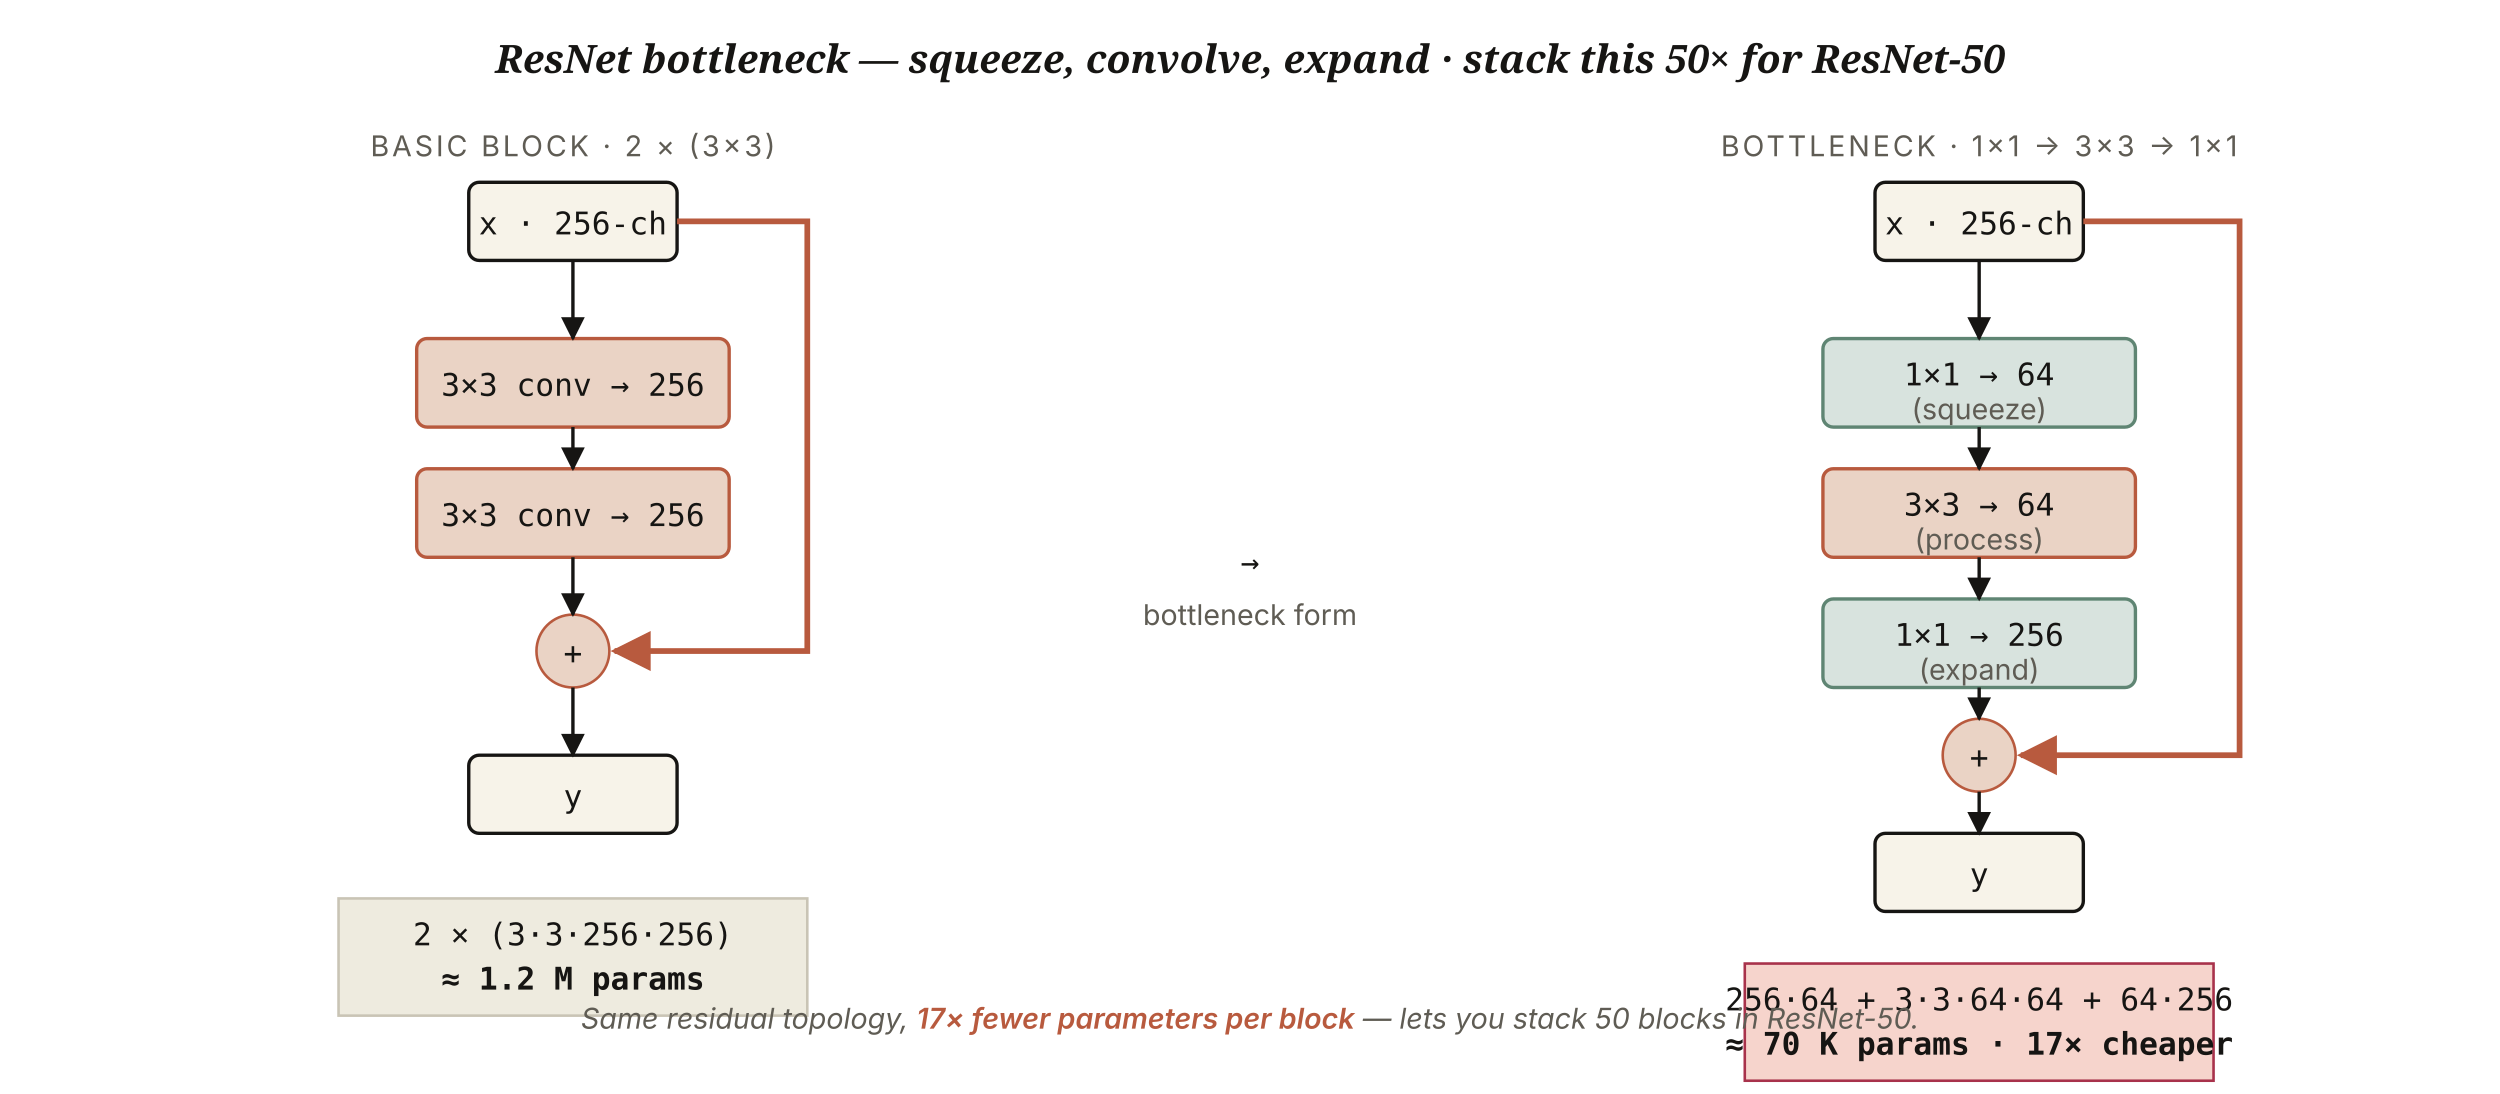
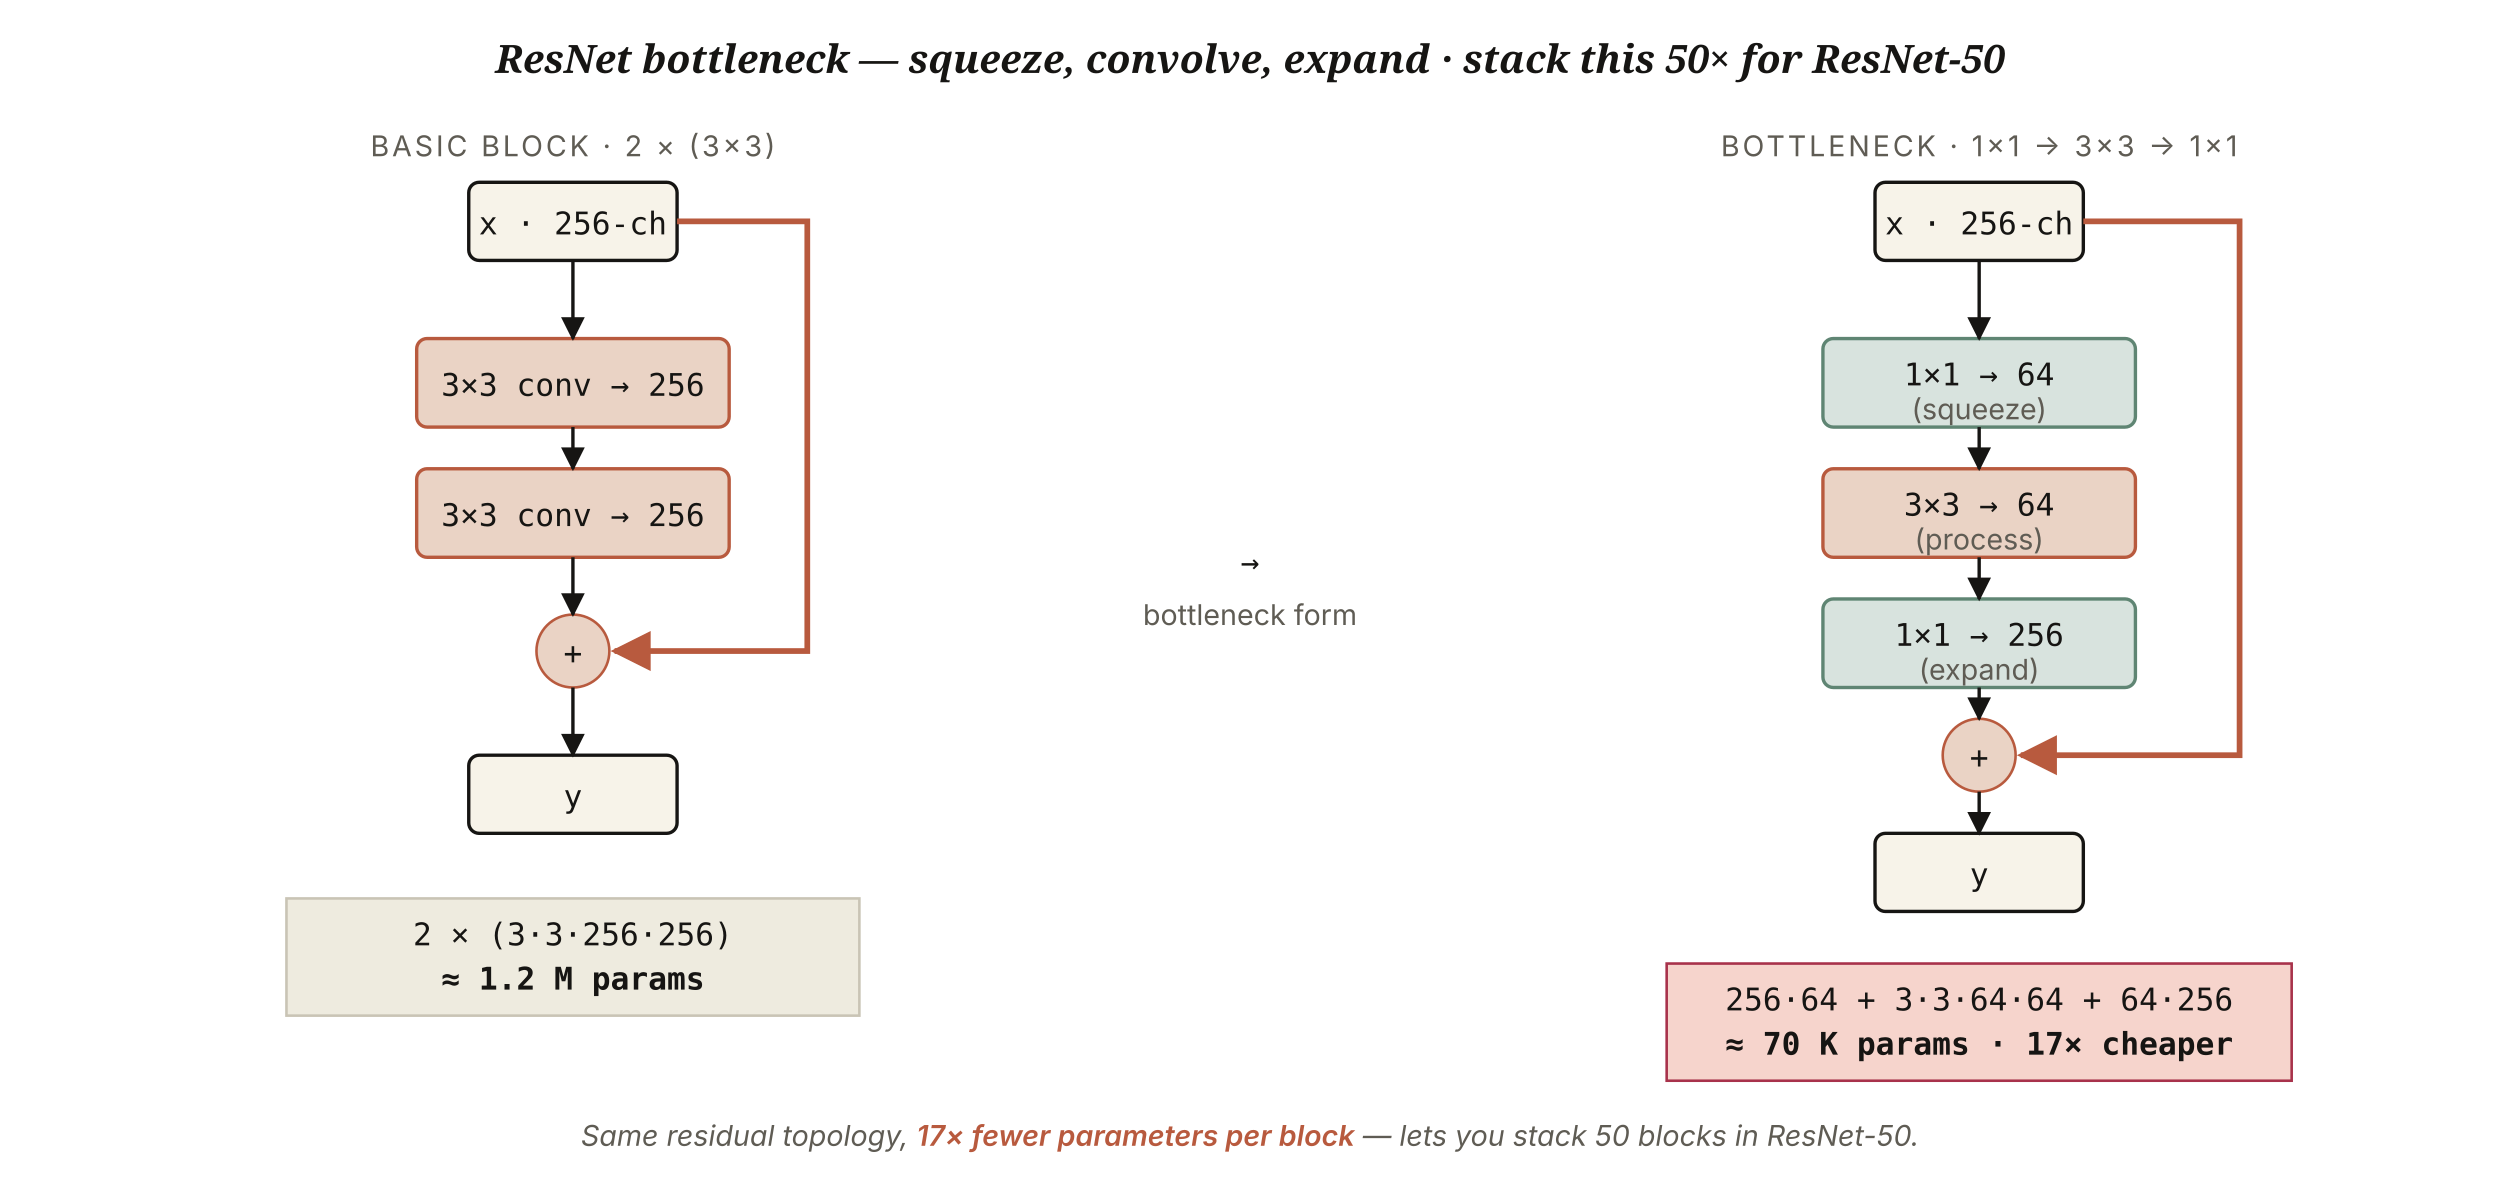
- <svg xmlns="http://www.w3.org/2000/svg" viewBox="0 0 960 420" font-family="EB Garamond, Georgia, serif">
+ <svg xmlns="http://www.w3.org/2000/svg" viewBox="0 0 960 460" font-family="EB Garamond, Georgia, serif">
  <defs>
    <style>
      .box    { fill:#F7F3E9; stroke:#161513; stroke-width:1.3; rx:4; ry:4; }
      .box-a  { fill:#EAD3C5; stroke:#B85A3E; stroke-width:1.3; rx:4; ry:4; }
      .box-s  { fill:#D8E3DE; stroke:#5F8573; stroke-width:1.3; rx:4; ry:4; }
      .ink    { stroke:#161513; fill:none; stroke-width:1.3; }
      .acc    { stroke:#B85A3E; fill:none; stroke-width:2.2; }
      .mono   { font-family:'JetBrains Mono', monospace; font-size:12px; fill:#161513; }
      .lbl    { fill:#161513; font-size:13px; font-weight:600; }
      .mut    { fill:#5F5C54; font-size:11px; font-family:Inter, sans-serif; }
      .ttl    { fill:#161513; font-size:15px; font-weight:600; font-style:italic; }
      .tag    { fill:#5F5C54; font-size:11px; letter-spacing:0.1em; text-transform:uppercase; font-family:Inter, sans-serif; }
    </style>
    <marker id="rb-a" viewBox="0 0 10 10" refX="9" refY="5" markerWidth="7" markerHeight="7" orient="auto">
      <path d="M0,0 L10,5 L0,10 z" fill="#161513" />
    </marker>
    <marker id="rb-acc" viewBox="0 0 10 10" refX="9" refY="5" markerWidth="7" markerHeight="7" orient="auto">
      <path d="M0,0 L10,5 L0,10 z" fill="#B85A3E" />
    </marker>
  </defs>
  <text x="480" y="28" text-anchor="middle" class="ttl">ResNet bottleneck — squeeze, convolve, expand · stack this 50× for ResNet-50</text>
  <g transform="translate(80, 70)">
    <text x="140" y="-10" text-anchor="middle" class="tag">BASIC BLOCK  ·  2 × (3×3)</text>
    <rect class="box" x="100" y="0" width="80" height="30" />
    <text x="140" y="20" text-anchor="middle" class="mono">x · 256-ch</text>
    <rect class="box-a" x="80" y="60" width="120" height="34" />
    <text x="140" y="82" text-anchor="middle" class="mono">3×3 conv → 256</text>
    <rect class="box-a" x="80" y="110" width="120" height="34" />
    <text x="140" y="132" text-anchor="middle" class="mono">3×3 conv → 256</text>
    <circle cx="140" cy="180" r="14" fill="#EAD3C5" stroke="#B85A3E" />
    <text x="140" y="185" text-anchor="middle" class="mono">+</text>
    <rect class="box" x="100" y="220" width="80" height="30" />
    <text x="140" y="240" text-anchor="middle" class="mono">y</text>
    <g class="ink" marker-end="url(#rb-a)">
      <line x1="140" y1="30" x2="140" y2="60" />
      <line x1="140" y1="94" x2="140" y2="110" />
      <line x1="140" y1="144" x2="140" y2="166" />
      <line x1="140" y1="194" x2="140" y2="220" />
    </g>
    <path class="acc" marker-end="url(#rb-acc)" d="M 180 15 L 230 15 L 230 180 L 156 180" />
-     <rect x="50" y="275" width="180" height="45" fill="#EEEBDF" stroke="#C9C4B5" />
+     <rect x="30" y="275" width="220" height="45" fill="#EEEBDF" stroke="#C9C4B5" />
    <text x="140" y="293" text-anchor="middle" class="mono">2 × (3·3·256·256)</text>
    <text x="140" y="310" text-anchor="middle" class="mono" fill="#A8324B" font-weight="600">≈ 1.2 M params</text>
  </g>
  <text x="480" y="220" text-anchor="middle" class="mono" font-size="20" fill="#B85A3E">→</text>
  <text x="480" y="240" text-anchor="middle" class="mut">bottleneck form</text>
  <g transform="translate(620, 70)">
    <text x="140" y="-10" text-anchor="middle" class="tag" fill="#B85A3E">BOTTLENECK  ·  1×1 → 3×3 → 1×1</text>
    <rect class="box" x="100" y="0" width="80" height="30" />
    <text x="140" y="20" text-anchor="middle" class="mono">x · 256-ch</text>
    <rect class="box-s" x="80" y="60" width="120" height="34" />
    <text x="140" y="78" text-anchor="middle" class="mono" fill="#5F8573">1×1 → 64</text>
    <text x="140" y="91" text-anchor="middle" class="mut" font-size="9" fill="#5F8573">(squeeze)</text>
    <rect class="box-a" x="80" y="110" width="120" height="34" />
    <text x="140" y="128" text-anchor="middle" class="mono">3×3 → 64</text>
    <text x="140" y="141" text-anchor="middle" class="mut" font-size="9">(process)</text>
    <rect class="box-s" x="80" y="160" width="120" height="34" />
    <text x="140" y="178" text-anchor="middle" class="mono" fill="#5F8573">1×1 → 256</text>
    <text x="140" y="191" text-anchor="middle" class="mut" font-size="9" fill="#5F8573">(expand)</text>
    <circle cx="140" cy="220" r="14" fill="#EAD3C5" stroke="#B85A3E" />
    <text x="140" y="225" text-anchor="middle" class="mono">+</text>
    <rect class="box" x="100" y="250" width="80" height="30" />
    <text x="140" y="270" text-anchor="middle" class="mono">y</text>
    <g class="ink" marker-end="url(#rb-a)">
      <line x1="140" y1="30" x2="140" y2="60" />
      <line x1="140" y1="94" x2="140" y2="110" />
      <line x1="140" y1="144" x2="140" y2="160" />
      <line x1="140" y1="194" x2="140" y2="206" />
      <line x1="140" y1="234" x2="140" y2="250" />
    </g>
    <path class="acc" marker-end="url(#rb-acc)" d="M 180 15 L 240 15 L 240 220 L 156 220" />
-     <rect x="50" y="300" width="180" height="45" fill="#F6D4CC" stroke="#A8324B" />
-     <text x="140" y="318" text-anchor="middle" class="mono">256·64 + 3·3·64·64 + 64·256</text>
+     <rect x="20" y="300" width="240" height="45" fill="#F6D4CC" stroke="#A8324B" />
+     <text x="140" y="318" text-anchor="middle" class="mono" font-size="11">256·64 + 3·3·64·64 + 64·256</text>
    <text x="140" y="335" text-anchor="middle" class="mono" fill="#5F8573" font-weight="600">≈ 70 K params · 17× cheaper</text>
  </g>
-   <g transform="translate(60, 395)">
+   <g transform="translate(60, 440)">
    <text x="420" y="0" text-anchor="middle" class="mut" font-style="italic">
      Same residual topology, <tspan fill="#B85A3E" font-weight="600">17× fewer parameters per block</tspan> — lets you stack 50 blocks in ResNet-50.
    </text>
  </g>
</svg>
